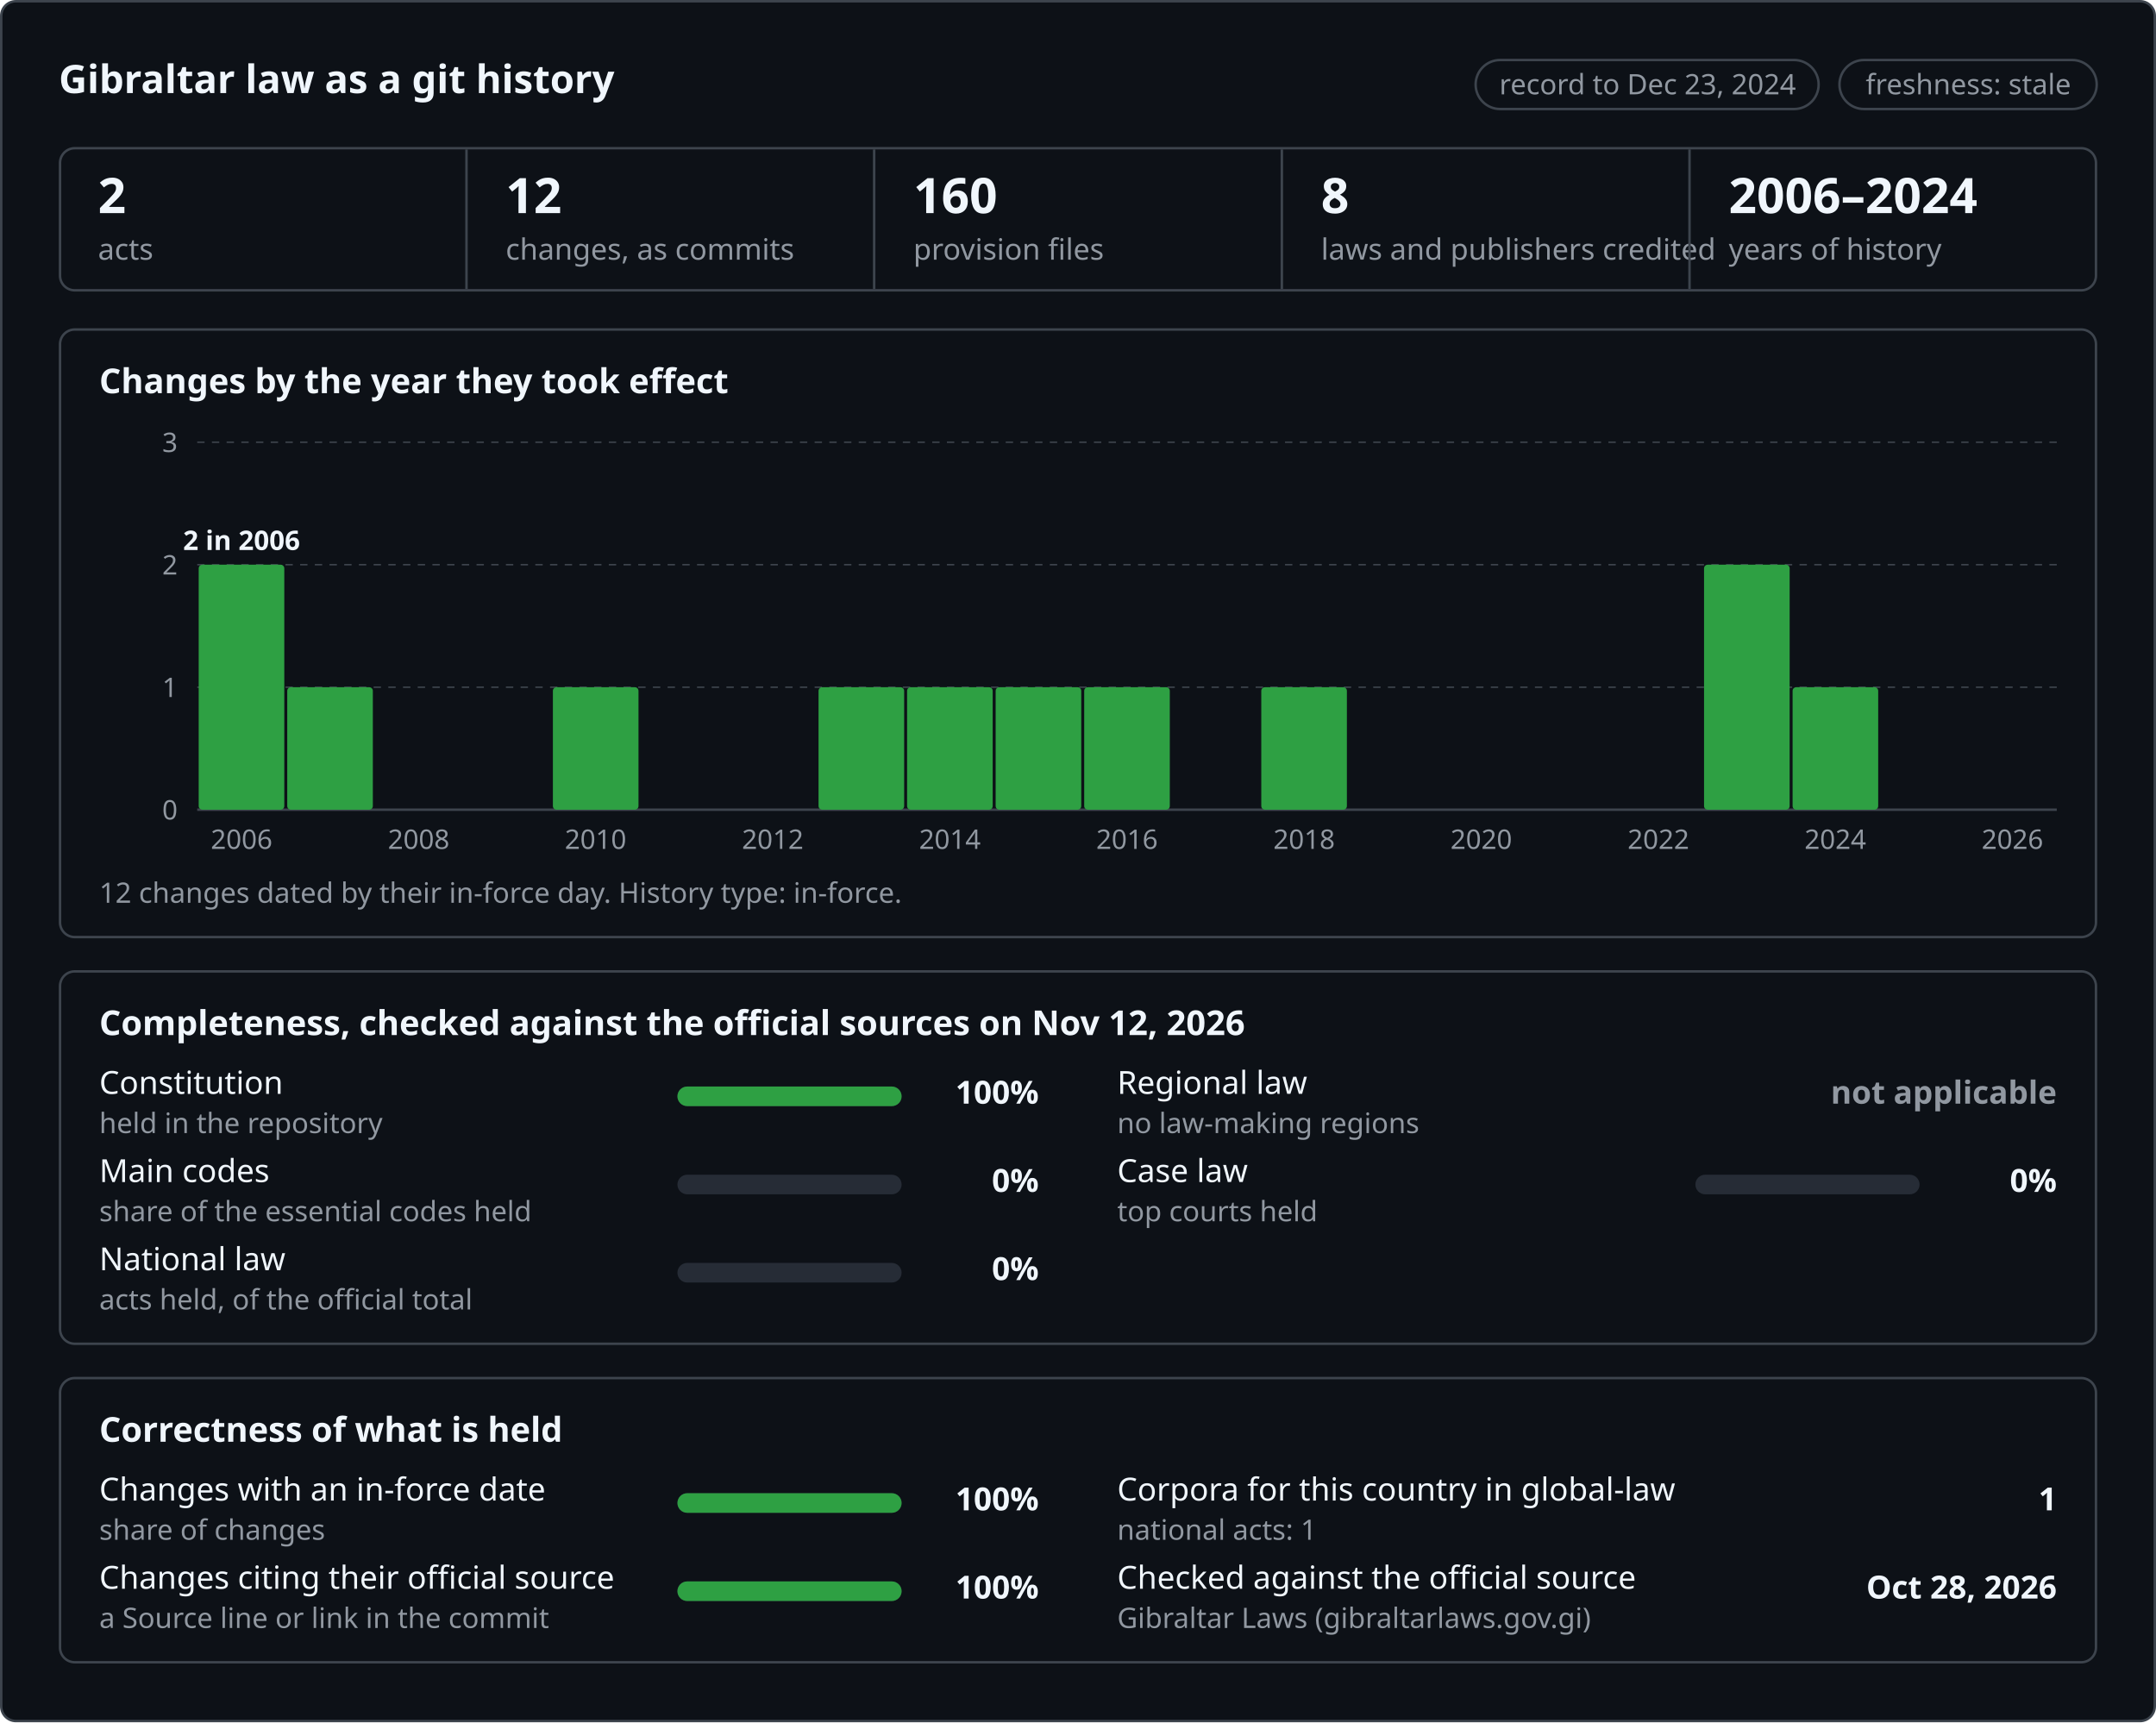
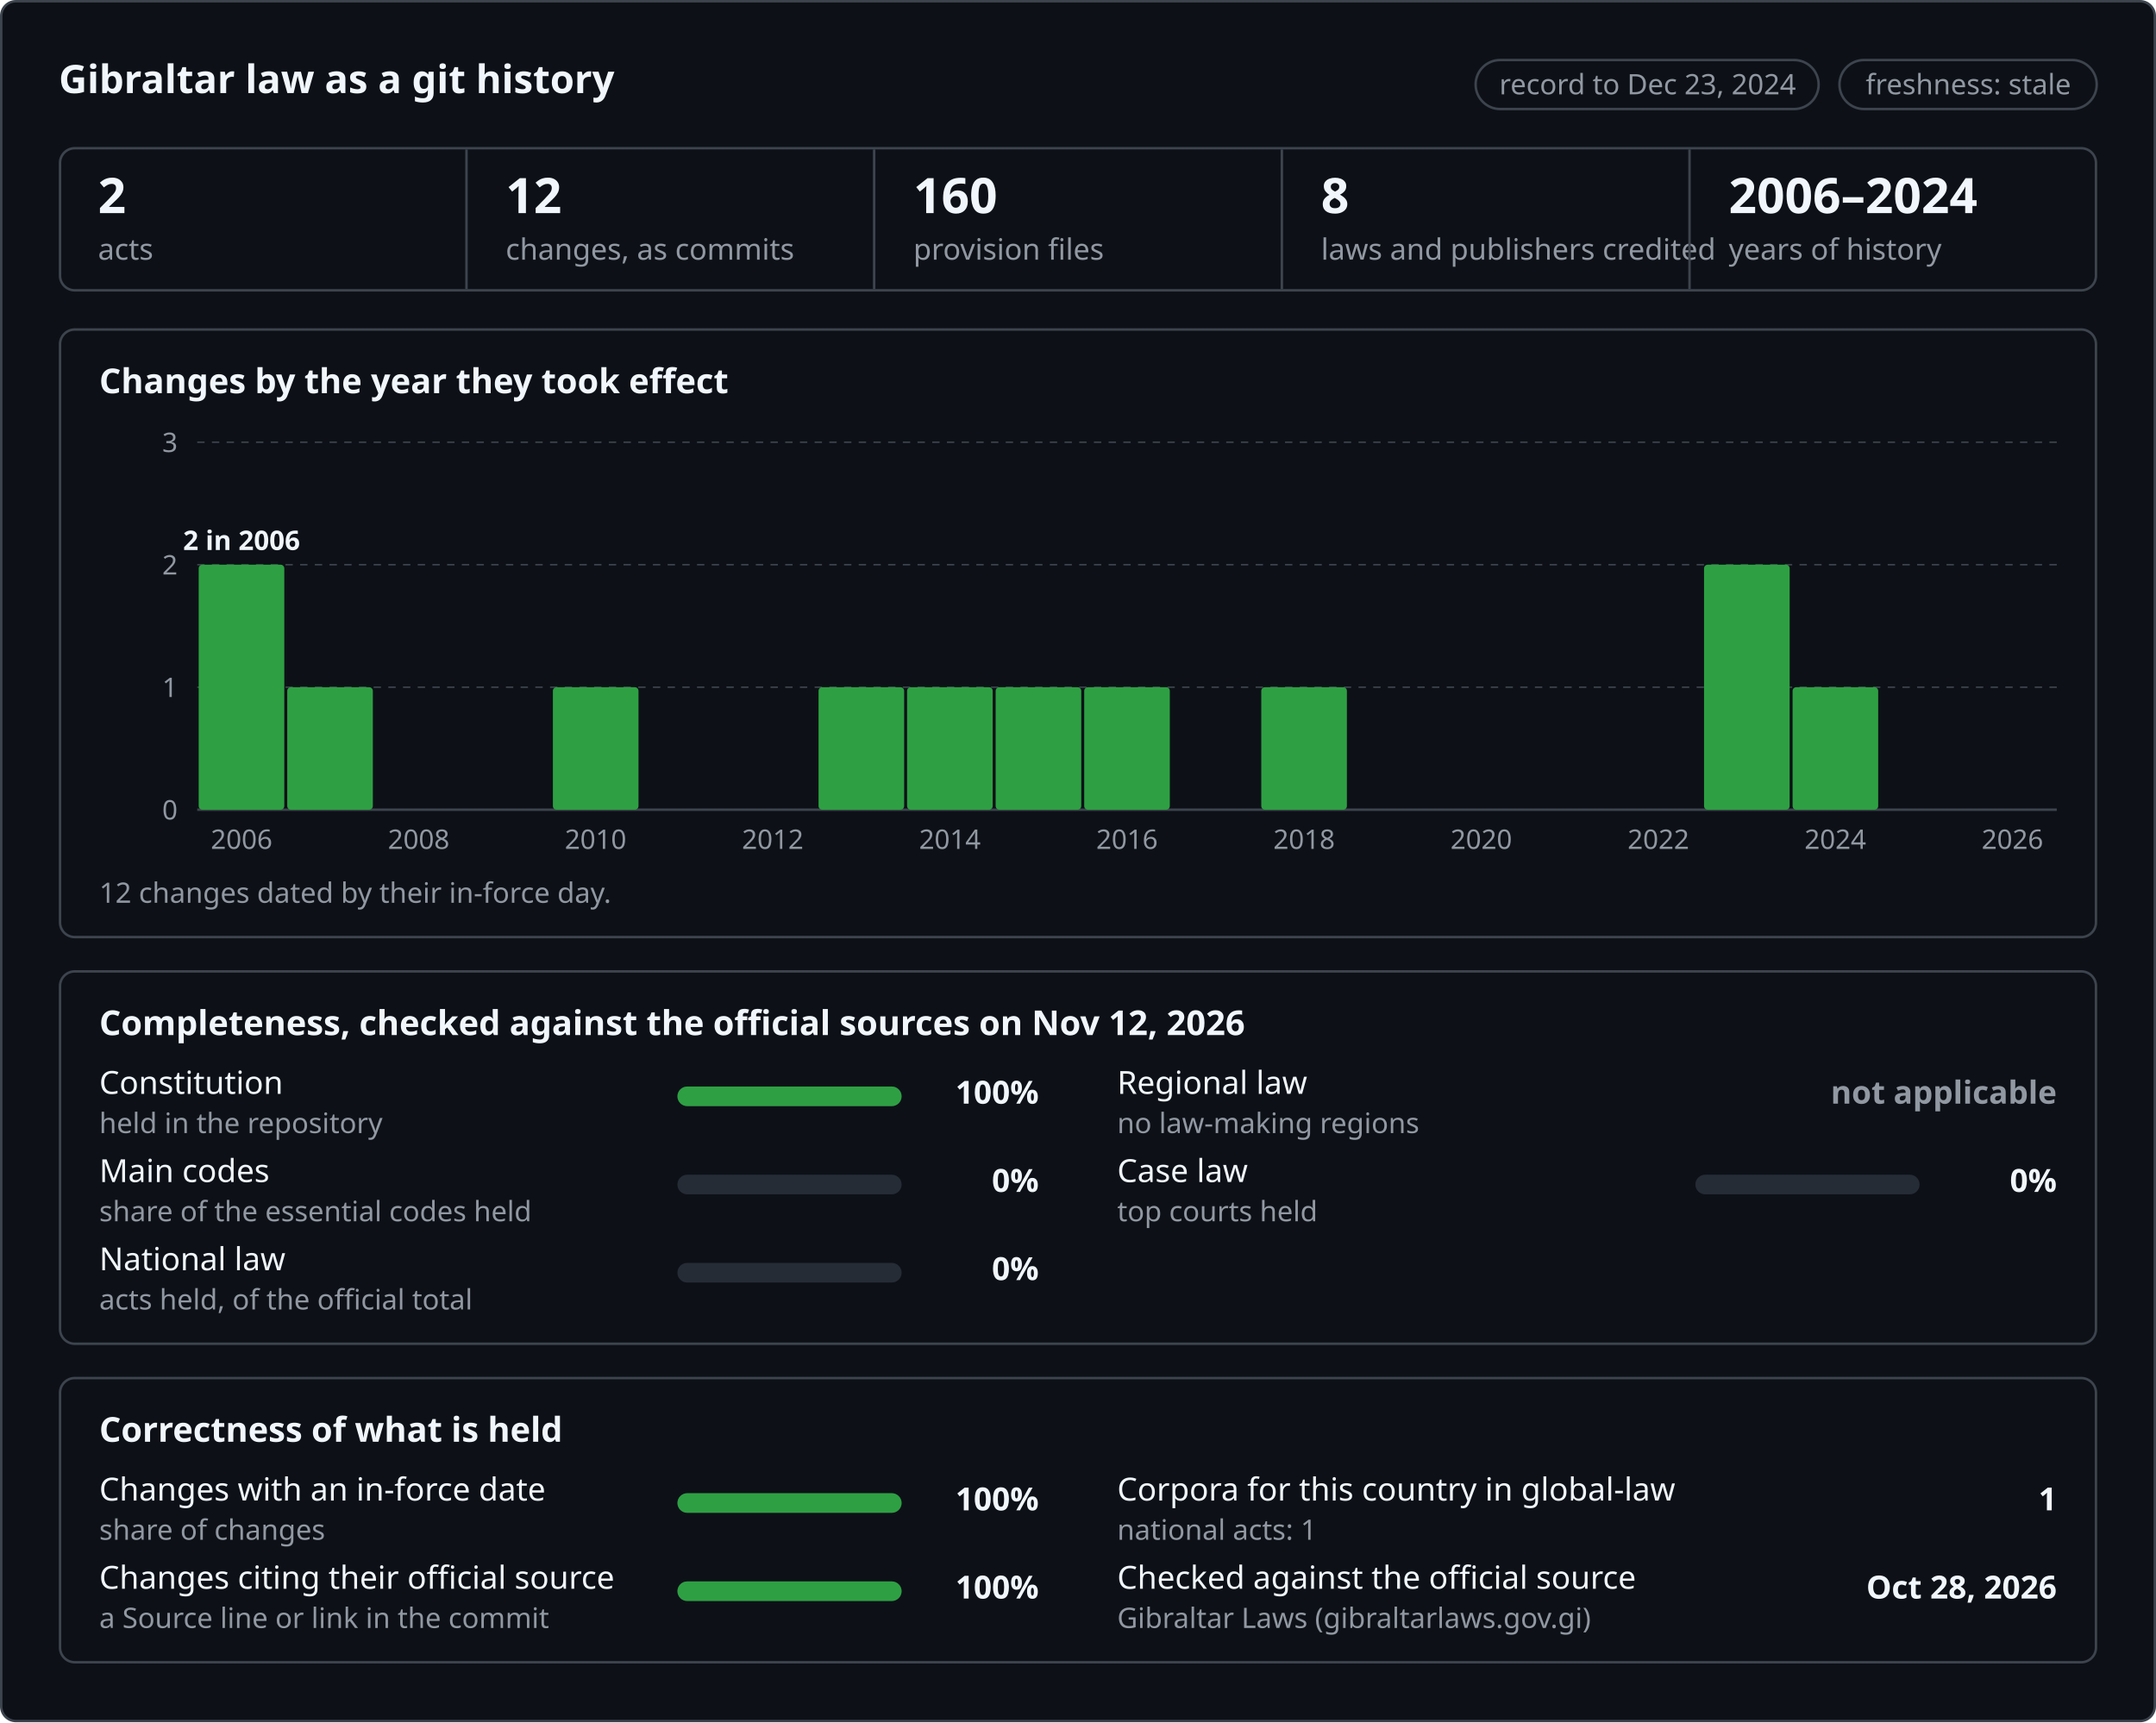
<svg xmlns="http://www.w3.org/2000/svg" width="880" height="703" viewBox="0 0 880 703" font-family="-apple-system,BlinkMacSystemFont,Segoe UI,Noto Sans,Helvetica,Arial,sans-serif">
  <rect x="0.5" y="0.5" width="879" height="702" rx="6" fill="#0d1117" stroke="#3d444d" />
  <text x="24" y="38" font-size="16" font-weight="600" fill="#f0f6fc">Gibraltar law as a git history</text>
  <rect x="602.3" y="24.5" width="140" height="20" rx="10" fill="none" stroke="#3d444d" />
  <text x="672.5" y="38.5" font-size="11.5" font-weight="500" text-anchor="middle" fill="#9198a1">record to Dec 23, 2024</text>
  <rect x="750.8" y="24.5" width="105" height="20" rx="10" fill="none" stroke="#3d444d" />
  <text x="803.4" y="38.5" font-size="11.5" font-weight="500" text-anchor="middle" fill="#9198a1">freshness: stale</text>
  <rect x="24.5" y="60.5" width="831" height="58" rx="6" fill="#0d1117" stroke="#3d444d" />
  <text x="40.0" y="87" font-size="20" font-weight="600" fill="#f0f6fc">2</text>
  <text x="40.0" y="106" font-size="12" fill="#9198a1">acts</text>
  <line x1="190.4" y1="61" x2="190.4" y2="118" stroke="#3d444d" />
  <text x="206.4" y="87" font-size="20" font-weight="600" fill="#f0f6fc">12</text>
  <text x="206.4" y="106" font-size="12" fill="#9198a1">changes, as commits</text>
  <line x1="356.8" y1="61" x2="356.8" y2="118" stroke="#3d444d" />
  <text x="372.8" y="87" font-size="20" font-weight="600" fill="#f0f6fc">160</text>
  <text x="372.8" y="106" font-size="12" fill="#9198a1">provision files</text>
  <line x1="523.2" y1="61" x2="523.2" y2="118" stroke="#3d444d" />
  <text x="539.2" y="87" font-size="20" font-weight="600" fill="#f0f6fc">8</text>
  <text x="539.2" y="106" font-size="12" fill="#9198a1" textLength="142" lengthAdjust="spacingAndGlyphs">laws and publishers credited</text>
  <line x1="689.6" y1="61" x2="689.6" y2="118" stroke="#3d444d" />
  <text x="705.6" y="87" font-size="20" font-weight="600" fill="#f0f6fc">2006–2024</text>
  <text x="705.6" y="106" font-size="12" fill="#9198a1">years of history</text>
  <rect x="24.5" y="134.5" width="831" height="248" rx="6" fill="#0d1117" stroke="#3d444d" />
  <text x="40.5" y="160.5" font-size="14" font-weight="600" fill="#f0f6fc">Changes by the year they took effect</text>
  <line x1="80.5" y1="330.5" x2="839.5" y2="330.5" stroke="#3d444d" stroke-width="1" />
  <text x="72.5" y="334.5" font-size="11" text-anchor="end" fill="#9198a1">0</text>
  <line x1="80.5" y1="280.5" x2="839.5" y2="280.5" stroke="#3d444d" stroke-width="0.6" stroke-dasharray="3 3" />
  <text x="72.5" y="284.5" font-size="11" text-anchor="end" fill="#9198a1">1</text>
  <line x1="80.5" y1="230.5" x2="839.5" y2="230.5" stroke="#3d444d" stroke-width="0.6" stroke-dasharray="3 3" />
  <text x="72.5" y="234.5" font-size="11" text-anchor="end" fill="#9198a1">2</text>
  <line x1="80.5" y1="180.5" x2="839.5" y2="180.5" stroke="#3d444d" stroke-width="0.6" stroke-dasharray="3 3" />
  <text x="72.5" y="184.5" font-size="11" text-anchor="end" fill="#9198a1">3</text>
  <rect x="81.10" y="230.5" width="34.94" height="100.0" rx="1.5" fill="#2ea043" />
  <text x="98.6" y="346.5" font-size="11" text-anchor="middle" fill="#9198a1">2006</text>
  <text x="98.6" y="224.5" font-size="11" font-weight="600" text-anchor="middle" fill="#f0f6fc">2 in 2006</text>
  <rect x="117.24" y="280.5" width="34.94" height="50.0" rx="1.5" fill="#2ea043" />
  <text x="170.9" y="346.5" font-size="11" text-anchor="middle" fill="#9198a1">2008</text>
  <rect x="225.67" y="280.5" width="34.94" height="50.0" rx="1.5" fill="#2ea043" />
  <text x="243.1" y="346.5" font-size="11" text-anchor="middle" fill="#9198a1">2010</text>
  <text x="315.4" y="346.5" font-size="11" text-anchor="middle" fill="#9198a1">2012</text>
  <rect x="334.10" y="280.5" width="34.94" height="50.0" rx="1.5" fill="#2ea043" />
  <rect x="370.24" y="280.5" width="34.94" height="50.0" rx="1.5" fill="#2ea043" />
  <text x="387.7" y="346.5" font-size="11" text-anchor="middle" fill="#9198a1">2014</text>
  <rect x="406.39" y="280.5" width="34.94" height="50.0" rx="1.5" fill="#2ea043" />
  <rect x="442.53" y="280.5" width="34.94" height="50.0" rx="1.5" fill="#2ea043" />
  <text x="460.0" y="346.5" font-size="11" text-anchor="middle" fill="#9198a1">2016</text>
  <rect x="514.81" y="280.5" width="34.94" height="50.0" rx="1.5" fill="#2ea043" />
  <text x="532.3" y="346.5" font-size="11" text-anchor="middle" fill="#9198a1">2018</text>
  <text x="604.6" y="346.5" font-size="11" text-anchor="middle" fill="#9198a1">2020</text>
  <text x="676.9" y="346.5" font-size="11" text-anchor="middle" fill="#9198a1">2022</text>
  <rect x="695.53" y="230.5" width="34.94" height="100.0" rx="1.5" fill="#2ea043" />
  <rect x="731.67" y="280.5" width="34.94" height="50.0" rx="1.5" fill="#2ea043" />
  <text x="749.1" y="346.5" font-size="11" text-anchor="middle" fill="#9198a1">2024</text>
  <text x="821.4" y="346.5" font-size="11" text-anchor="middle" fill="#9198a1">2026</text>
-   <text x="40.5" y="368.5" font-size="11.5" fill="#9198a1">12 changes dated by their in-force day. History type: in-force.</text>
+   <text x="40.5" y="368.5" font-size="11.5" fill="#9198a1">12 changes dated by their in-force day.</text>
  <rect x="24.5" y="396.5" width="831" height="152" rx="6" fill="#0d1117" stroke="#3d444d" />
  <text x="40.5" y="422.5" font-size="14" font-weight="600" fill="#f0f6fc">Completeness, checked against the official sources on Nov 12, 2026</text>
  <text x="40.5" y="446.5" font-size="13" fill="#f0f6fc">Constitution</text>
  <text x="40.5" y="462.5" font-size="11.5" fill="#9198a1">held in the repository</text>
  <g>
    <rect x="276.5" y="443.5" width="91.5" height="8" rx="4" fill="#262c36" />
    <rect x="276.5" y="443.5" width="91.5" height="8" rx="4" fill="#2ea043" />
  </g>
  <text x="424.0" y="450.5" font-size="13" font-weight="600" text-anchor="end" fill="#f0f6fc">100%</text>
  <text x="40.5" y="482.5" font-size="13" fill="#f0f6fc">Main codes</text>
  <text x="40.5" y="498.5" font-size="11.5" fill="#9198a1">share of the essential codes held</text>
  <g>
    <rect x="276.5" y="479.5" width="91.5" height="8" rx="4" fill="#262c36" />
  </g>
  <text x="424.0" y="486.5" font-size="13" font-weight="600" text-anchor="end" fill="#f0f6fc">0%</text>
  <text x="40.5" y="518.5" font-size="13" fill="#f0f6fc">National law</text>
  <text x="40.5" y="534.5" font-size="11.5" fill="#9198a1">acts held, of the official total</text>
  <g>
    <rect x="276.5" y="515.5" width="91.5" height="8" rx="4" fill="#262c36" />
  </g>
  <text x="424.0" y="522.5" font-size="13" font-weight="600" text-anchor="end" fill="#f0f6fc">0%</text>
  <text x="456.0" y="446.5" font-size="13" fill="#f0f6fc">Regional law</text>
  <text x="456.0" y="462.5" font-size="11.5" fill="#9198a1">no law-making regions</text>
  <text x="839.5" y="450.5" font-size="13" font-weight="600" text-anchor="end" fill="#9198a1">not applicable</text>
  <text x="456.0" y="482.5" font-size="13" fill="#f0f6fc">Case law</text>
  <text x="456.0" y="498.5" font-size="11.5" fill="#9198a1">top courts held</text>
  <g>
    <rect x="692.0" y="479.5" width="91.5" height="8" rx="4" fill="#262c36" />
  </g>
  <text x="839.5" y="486.5" font-size="13" font-weight="600" text-anchor="end" fill="#f0f6fc">0%</text>
  <rect x="24.5" y="562.5" width="831" height="116" rx="6" fill="#0d1117" stroke="#3d444d" />
  <text x="40.5" y="588.5" font-size="14" font-weight="600" fill="#f0f6fc">Correctness of what is held</text>
  <text x="40.5" y="612.5" font-size="13" fill="#f0f6fc">Changes with an in-force date</text>
  <text x="40.5" y="628.5" font-size="11.5" fill="#9198a1">share of changes</text>
  <g>
    <rect x="276.5" y="609.5" width="91.5" height="8" rx="4" fill="#262c36" />
    <rect x="276.5" y="609.5" width="91.5" height="8" rx="4" fill="#2ea043" />
  </g>
  <text x="424.0" y="616.5" font-size="13" font-weight="600" text-anchor="end" fill="#f0f6fc">100%</text>
  <text x="40.5" y="648.5" font-size="13" fill="#f0f6fc">Changes citing their official source</text>
  <text x="40.5" y="664.5" font-size="11.5" fill="#9198a1">a Source line or link in the commit</text>
  <g>
    <rect x="276.5" y="645.5" width="91.5" height="8" rx="4" fill="#262c36" />
    <rect x="276.5" y="645.5" width="91.5" height="8" rx="4" fill="#2ea043" />
  </g>
  <text x="424.0" y="652.5" font-size="13" font-weight="600" text-anchor="end" fill="#f0f6fc">100%</text>
  <text x="456.0" y="612.5" font-size="13" fill="#f0f6fc">Corpora for this country in global-law</text>
  <text x="456.0" y="628.5" font-size="11.5" fill="#9198a1">national acts: 1</text>
  <text x="839.5" y="616.5" font-size="13" font-weight="600" text-anchor="end" fill="#f0f6fc">1</text>
  <text x="456.0" y="648.5" font-size="13" fill="#f0f6fc">Checked against the official source</text>
  <text x="456.0" y="664.5" font-size="11.5" fill="#9198a1">Gibraltar Laws (gibraltarlaws.gov.gi)</text>
  <text x="839.5" y="652.5" font-size="13" font-weight="600" text-anchor="end" fill="#f0f6fc">Oct 28, 2026</text>
</svg>
